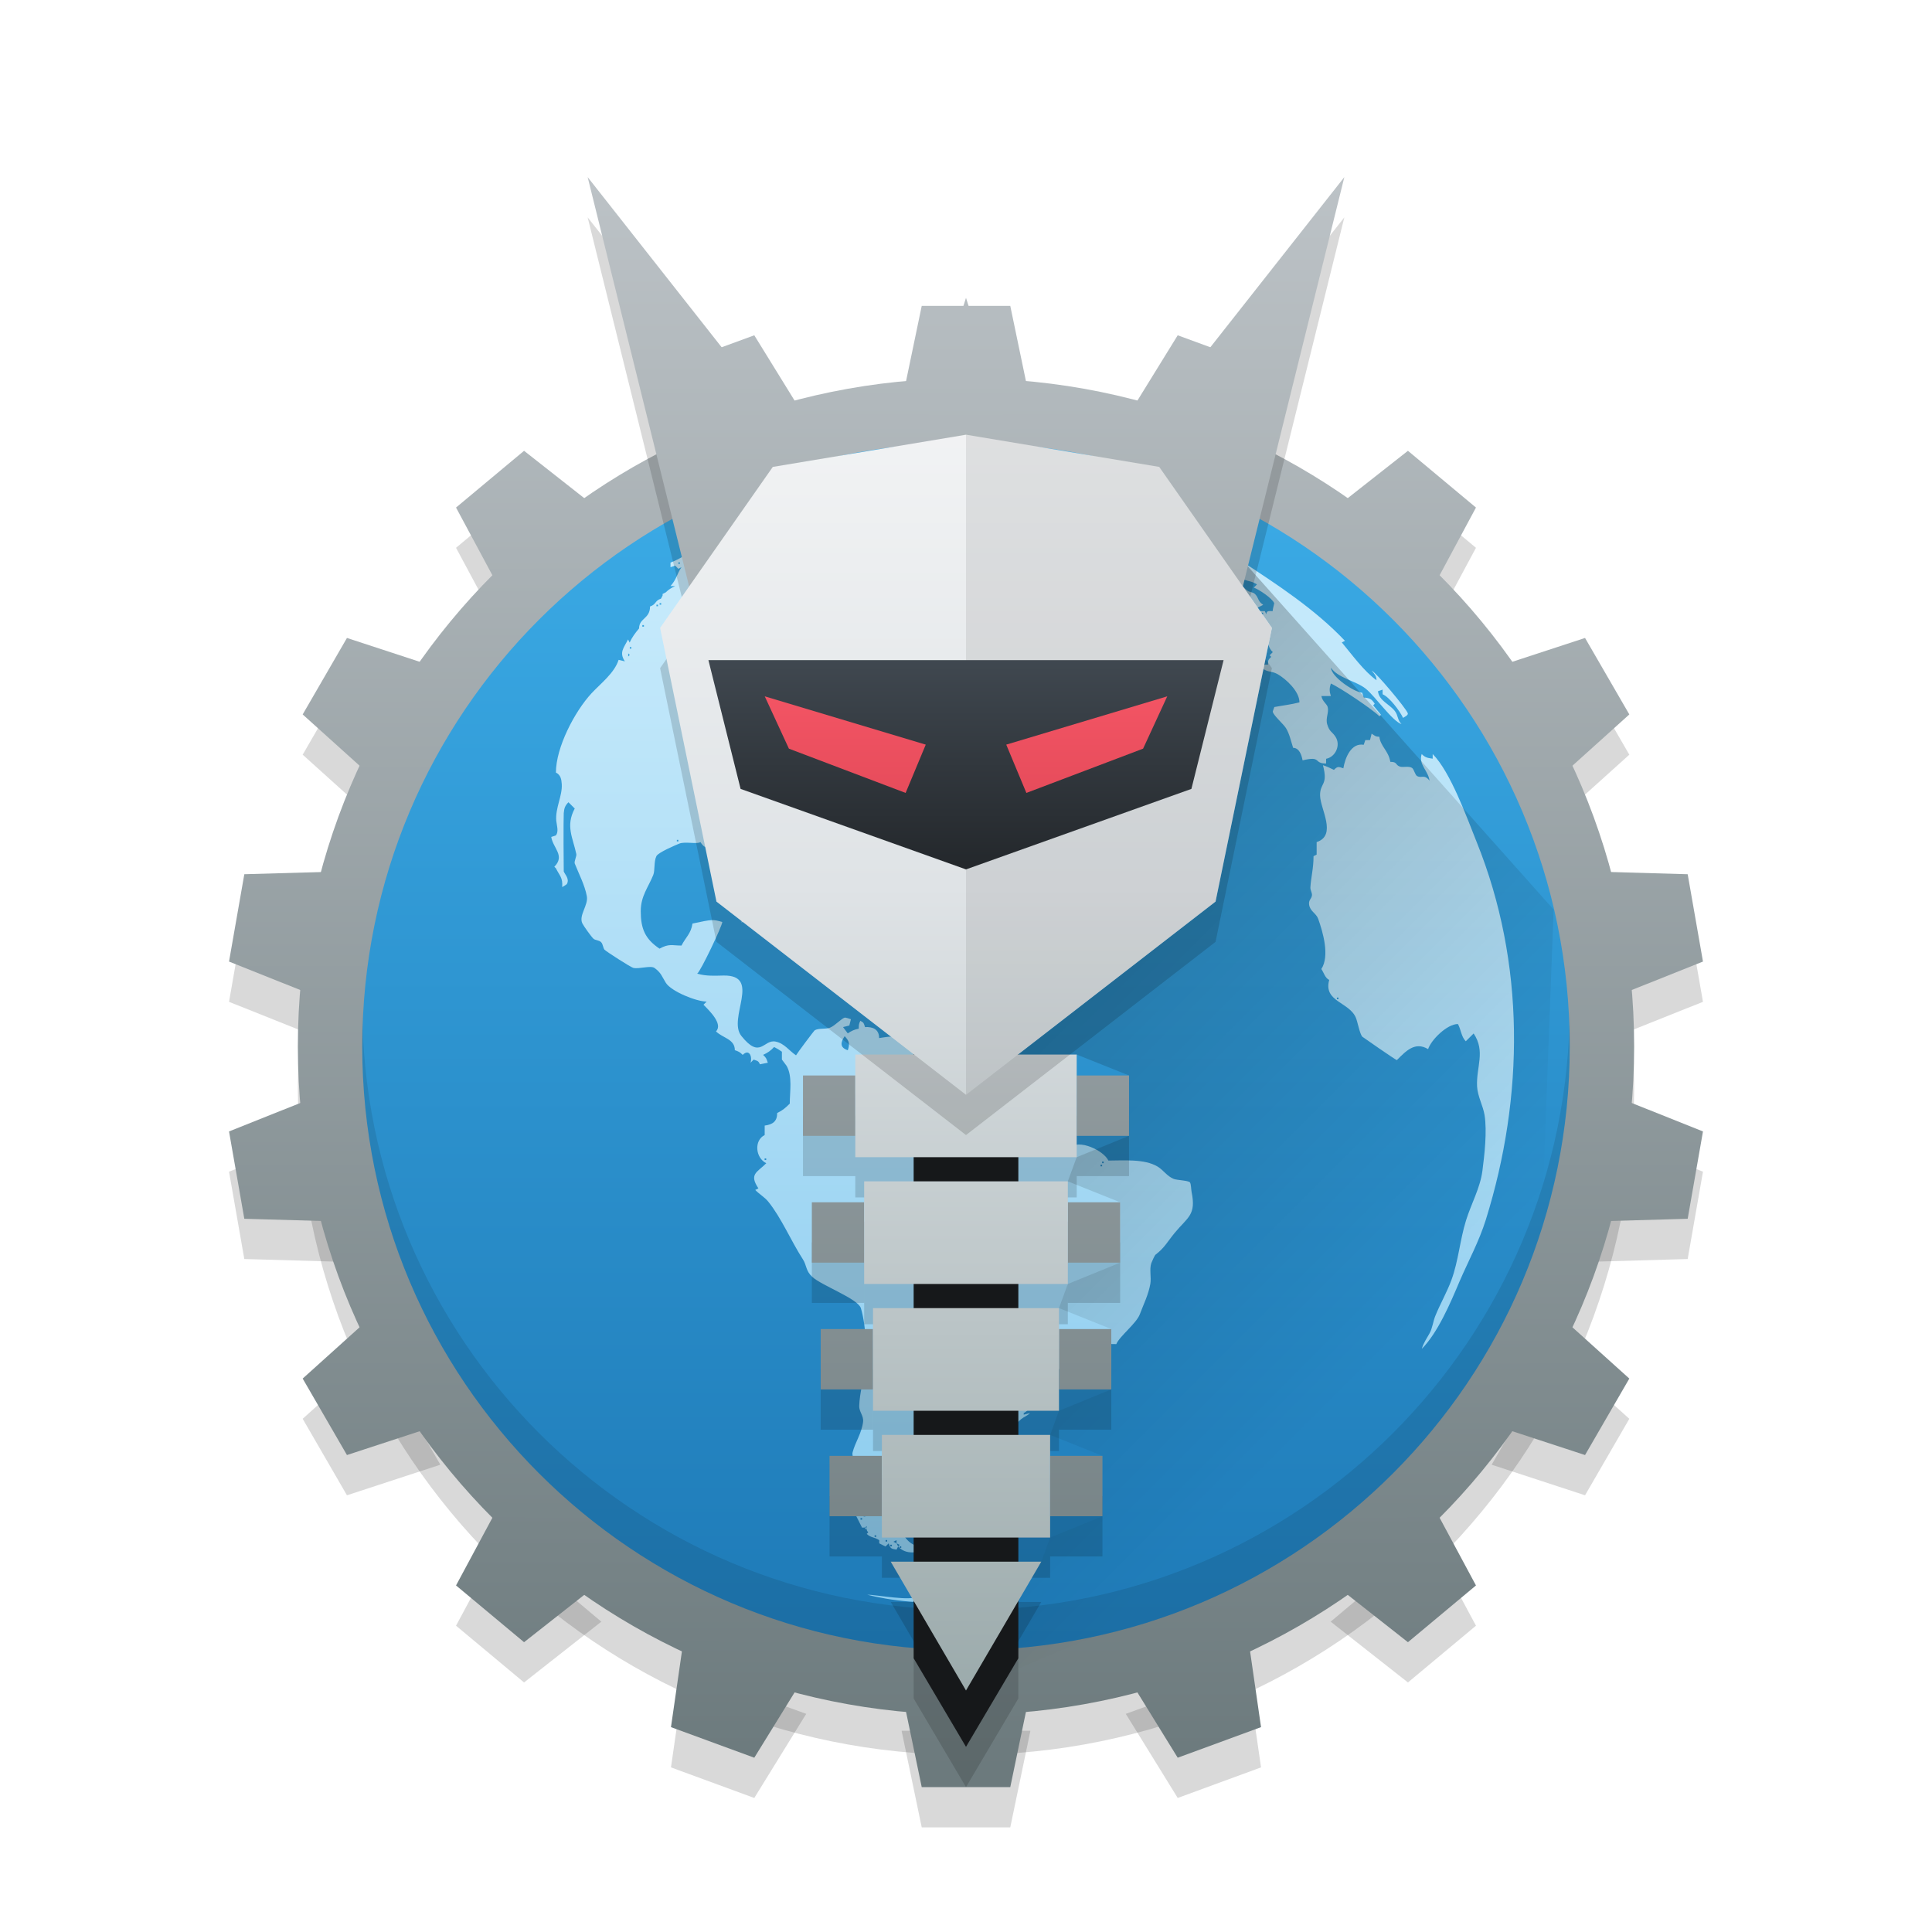
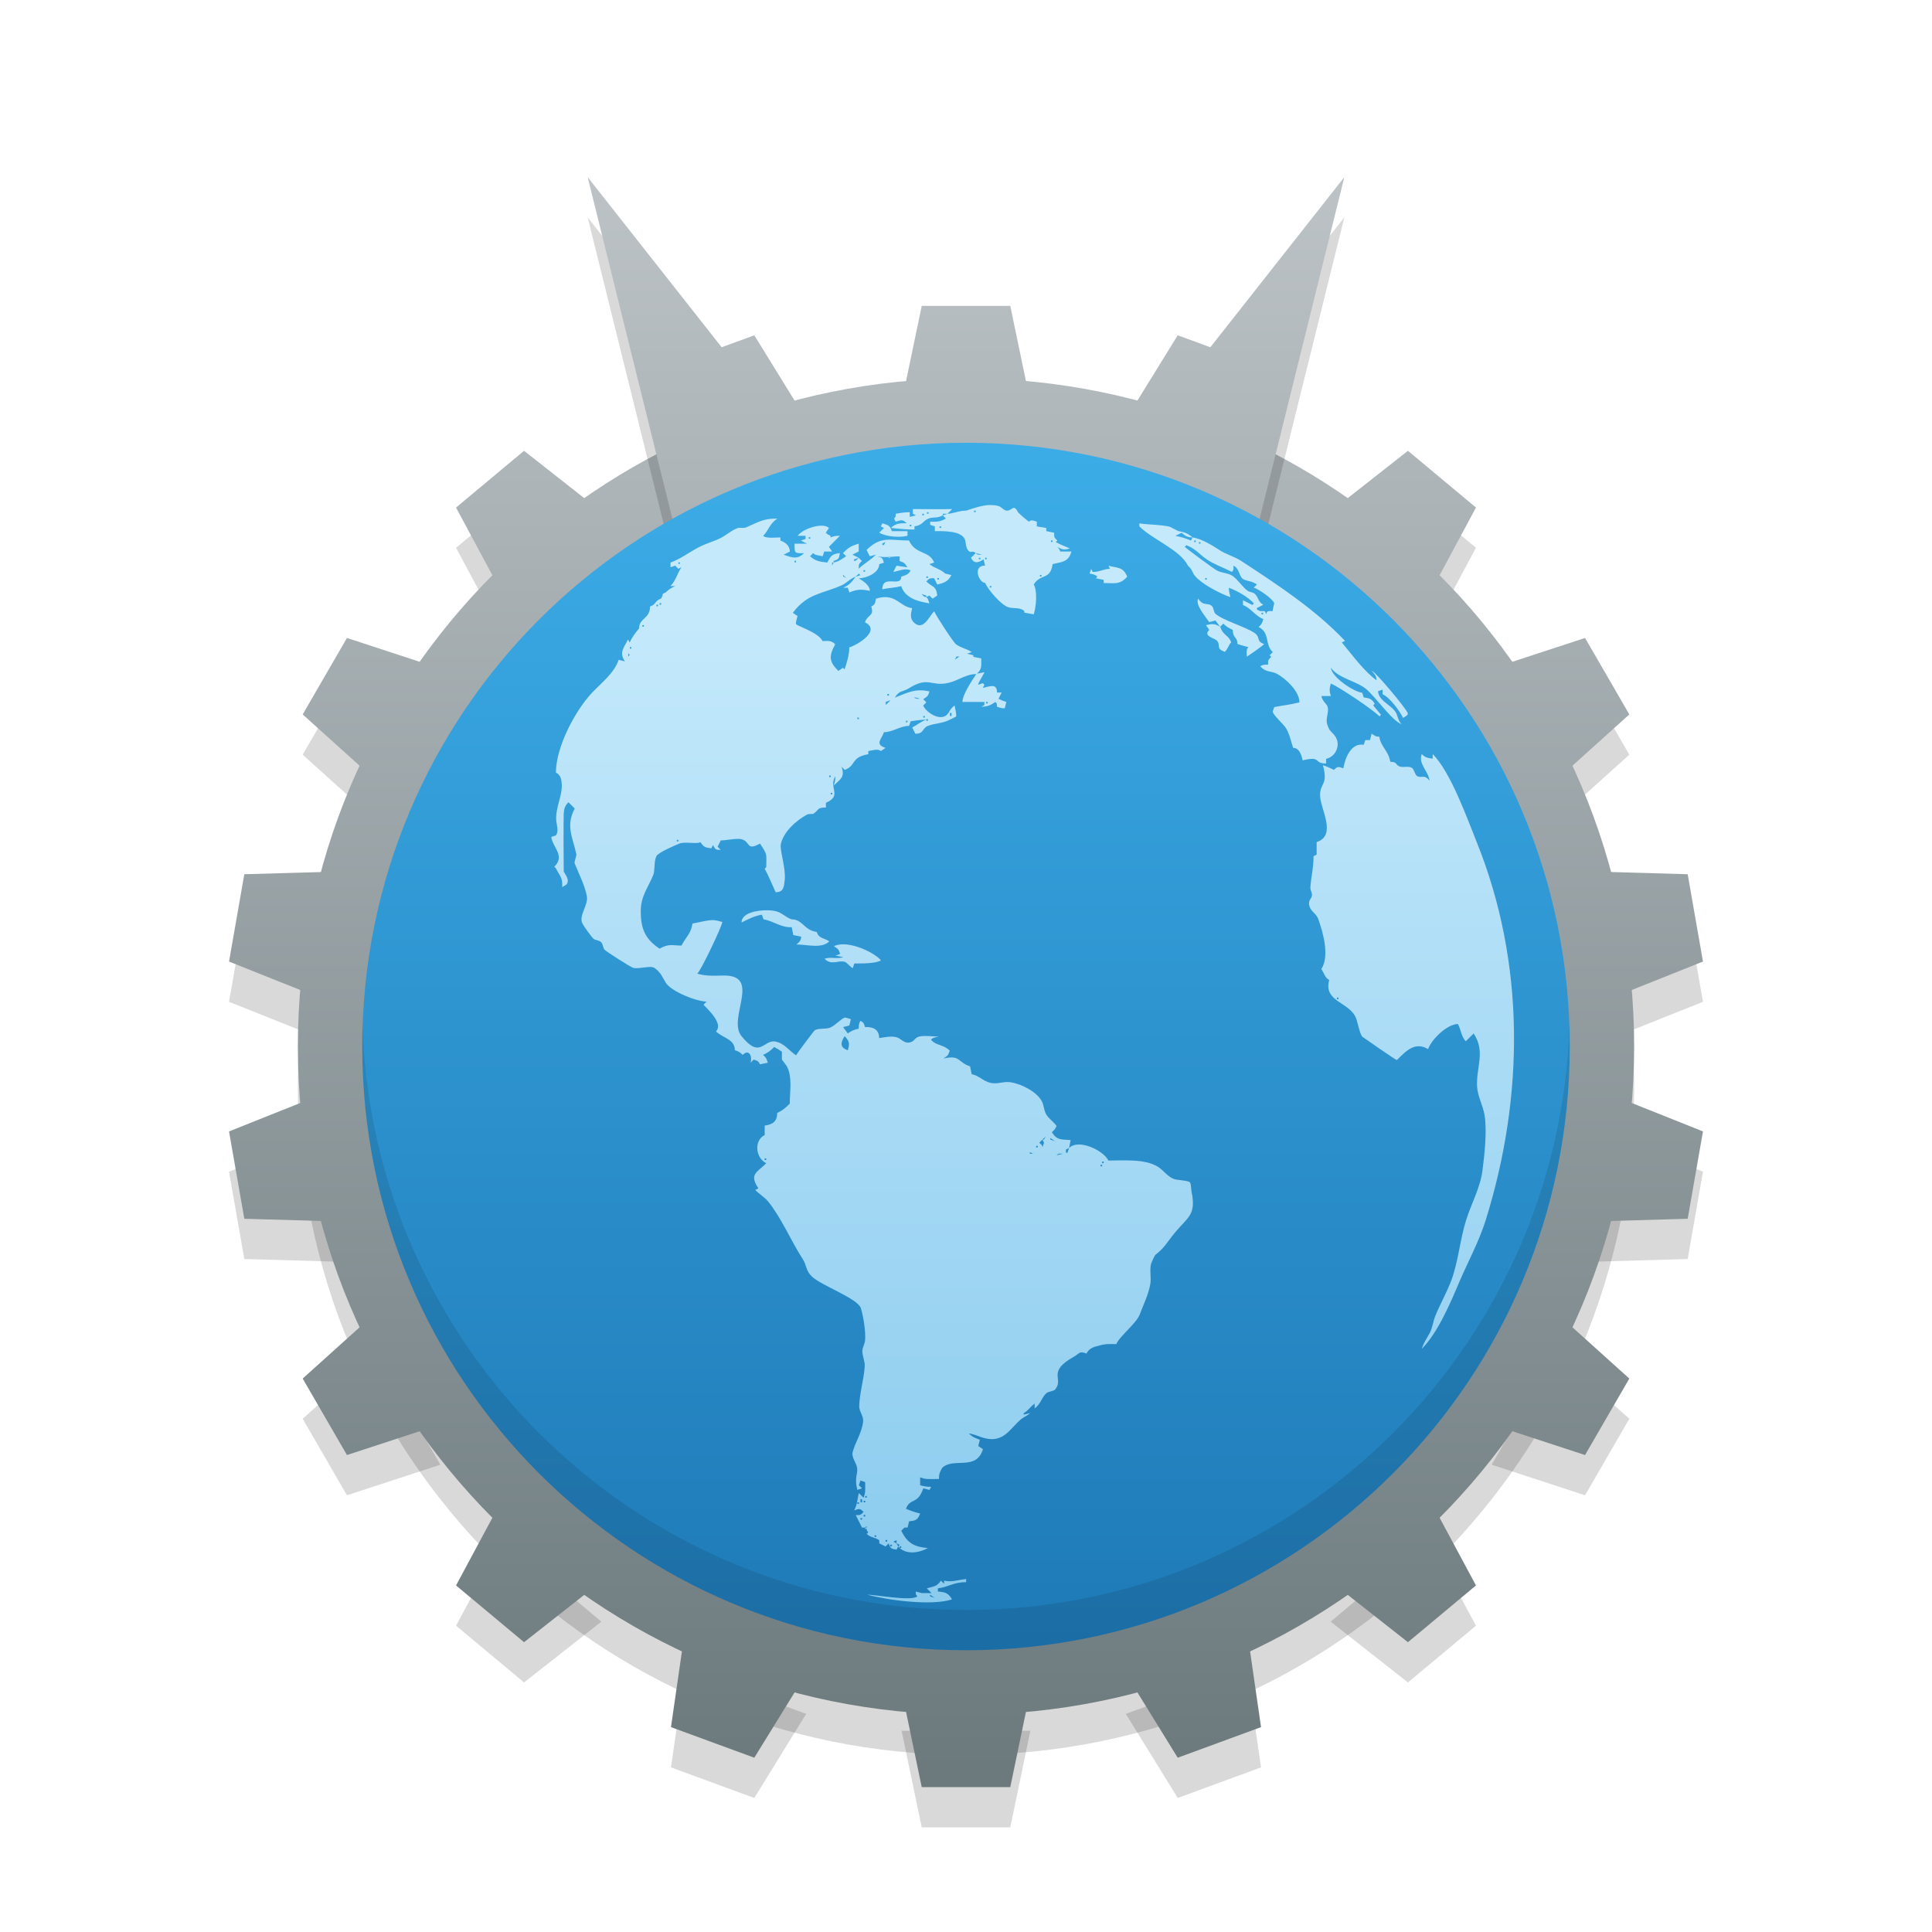
<svg xmlns="http://www.w3.org/2000/svg" width="48" height="48" viewBox="0 0 48 48">
  <defs>
    <linearGradient id="globe" x1="0" y1="10" x2="0" y2="42" gradientUnits="userSpaceOnUse">
      <stop offset="0" stop-color="#3daee9" />
      <stop offset="1" stop-color="#1d78b5" />
    </linearGradient>
    <linearGradient id="land" x1="0" y1="10" x2="0" y2="42" gradientUnits="userSpaceOnUse">
      <stop offset="0" stop-color="#c4e9fb" />
      <stop offset="1" stop-color="#8acbee" />
    </linearGradient>
-     <linearGradient id="metal" x1="0" y1="4" x2="0" y2="44" gradientUnits="userSpaceOnUse">
-       <stop offset="0" stop-color="#fcfcfc" />
-       <stop offset="0.45" stop-color="#dfe3e6" />
-       <stop offset="1" stop-color="#95a5a6" />
-     </linearGradient>
    <linearGradient id="metalDark" x1="0" y1="4" x2="0" y2="44" gradientUnits="userSpaceOnUse">
      <stop offset="0" stop-color="#bdc3c7" />
      <stop offset="1" stop-color="#6c7a7d" />
    </linearGradient>
-     <linearGradient id="silver" x1="0" y1="4" x2="0" y2="44" gradientUnits="userSpaceOnUse">
-       <stop offset="0" stop-color="#fcfcfc" />
-       <stop offset="0.45" stop-color="#dfe3e6" />
-       <stop offset="1" stop-color="#95a5a6" />
-     </linearGradient>
    <linearGradient id="silverDark" x1="0" y1="4" x2="0" y2="44" gradientUnits="userSpaceOnUse">
      <stop offset="0" stop-color="#bdc3c7" />
      <stop offset="1" stop-color="#6c7a7d" />
-     </linearGradient>
-     <linearGradient id="visor" x1="0" y1="14" x2="0" y2="24" gradientUnits="userSpaceOnUse">
-       <stop offset="0" stop-color="#4d5761" />
-       <stop offset="1" stop-color="#16181a" />
-     </linearGradient>
-     <linearGradient id="eye" x1="0" y1="15" x2="0" y2="22" gradientUnits="userSpaceOnUse">
-       <stop offset="0" stop-color="#ff5c6c" />
-       <stop offset="1" stop-color="#da4453" />
-     </linearGradient>
-     <linearGradient id="longShadow" x1="26" y1="18" x2="38" y2="30" gradientUnits="userSpaceOnUse">
-       <stop offset="0" stop-color="#000000" stop-opacity="0.25" />
-       <stop offset="1" stop-color="#000000" stop-opacity="0" />
    </linearGradient>
  </defs>
  <path d="M 24 9.4 A 16.6 16.6 0 1 1 24 42.6 A 16.6 16.6 0 1 1 24 9.4 Z" fill="#000000" fill-opacity="0.15" transform="translate(0 1)" />
  <path d="M 40.03 27.2 L 42.31 28.11 L 41.93 30.28 L 39.48 30.35 Z" fill="#000000" fill-opacity="0.15" transform="translate(0 1)" />
  <path d="M 38.66 32.61 L 40.48 34.25 L 39.38 36.15 L 37.06 35.39 Z" fill="#000000" fill-opacity="0.15" transform="translate(0 1)" />
  <path d="M 35.51 37.23 L 36.67 39.39 L 34.98 40.8 L 33.06 39.29 Z" fill="#000000" fill-opacity="0.15" transform="translate(0 1)" />
  <path d="M 30.98 40.49 L 31.33 42.91 L 29.26 43.67 L 27.97 41.58 Z" fill="#000000" fill-opacity="0.15" transform="translate(0 1)" />
  <path d="M 25.6 42 L 25.1 44.4 L 22.9 44.4 L 22.4 42 Z" fill="#000000" fill-opacity="0.15" transform="translate(0 1)" />
  <path d="M 20.03 41.58 L 18.74 43.67 L 16.67 42.91 L 17.02 40.49 Z" fill="#000000" fill-opacity="0.15" transform="translate(0 1)" />
  <path d="M 14.94 39.29 L 13.02 40.8 L 11.33 39.39 L 12.49 37.23 Z" fill="#000000" fill-opacity="0.15" transform="translate(0 1)" />
  <path d="M 10.94 35.39 L 8.62 36.15 L 7.52 34.25 L 9.34 32.61 Z" fill="#000000" fill-opacity="0.15" transform="translate(0 1)" />
  <path d="M 8.52 30.35 L 6.07 30.28 L 5.69 28.11 L 7.97 27.2 Z" fill="#000000" fill-opacity="0.15" transform="translate(0 1)" />
  <path d="M 7.97 24.8 L 5.69 23.89 L 6.07 21.72 L 8.52 21.65 Z" fill="#000000" fill-opacity="0.15" transform="translate(0 1)" />
  <path d="M 9.34 19.39 L 7.52 17.75 L 8.62 15.85 L 10.94 16.61 Z" fill="#000000" fill-opacity="0.15" transform="translate(0 1)" />
  <path d="M 12.49 14.77 L 11.33 12.61 L 13.02 11.2 L 14.94 12.71 Z" fill="#000000" fill-opacity="0.15" transform="translate(0 1)" />
  <path d="M 17.02 11.51 L 16.67 9.09 L 18.74 8.33 L 20.03 10.42 Z" fill="#000000" fill-opacity="0.15" transform="translate(0 1)" />
  <path d="M 22.4 10 L 22.9 7.6 L 25.1 7.6 L 25.6 10 Z" fill="#000000" fill-opacity="0.15" transform="translate(0 1)" />
  <path d="M 27.97 10.42 L 29.26 8.33 L 31.33 9.09 L 30.98 11.51 Z" fill="#000000" fill-opacity="0.15" transform="translate(0 1)" />
  <path d="M 33.06 12.71 L 34.98 11.2 L 36.67 12.61 L 35.51 14.77 Z" fill="#000000" fill-opacity="0.15" transform="translate(0 1)" />
  <path d="M 37.06 16.61 L 39.38 15.85 L 40.48 17.75 L 38.66 19.39 Z" fill="#000000" fill-opacity="0.15" transform="translate(0 1)" />
  <path d="M 39.48 21.65 L 41.93 21.72 L 42.31 23.89 L 40.03 24.8 Z" fill="#000000" fill-opacity="0.15" transform="translate(0 1)" />
  <path d="M 24 9.4 A 16.6 16.6 0 1 1 24 42.6 A 16.6 16.6 0 1 1 24 9.4 Z" fill="url(#silverDark)" />
  <path d="M 40.03 27.2 L 42.31 28.11 L 41.93 30.28 L 39.48 30.35 Z" fill="url(#silverDark)" />
  <path d="M 38.66 32.61 L 40.48 34.25 L 39.38 36.15 L 37.06 35.39 Z" fill="url(#silverDark)" />
  <path d="M 35.51 37.23 L 36.67 39.39 L 34.98 40.8 L 33.06 39.29 Z" fill="url(#silverDark)" />
  <path d="M 30.98 40.49 L 31.33 42.91 L 29.26 43.67 L 27.97 41.58 Z" fill="url(#silverDark)" />
  <path d="M 25.6 42 L 25.1 44.4 L 22.9 44.4 L 22.4 42 Z" fill="url(#silverDark)" />
  <path d="M 20.03 41.58 L 18.74 43.67 L 16.67 42.91 L 17.02 40.49 Z" fill="url(#silverDark)" />
  <path d="M 14.94 39.29 L 13.02 40.8 L 11.33 39.39 L 12.49 37.23 Z" fill="url(#silverDark)" />
  <path d="M 10.94 35.39 L 8.62 36.15 L 7.52 34.25 L 9.34 32.61 Z" fill="url(#silverDark)" />
  <path d="M 8.52 30.35 L 6.07 30.28 L 5.69 28.11 L 7.97 27.2 Z" fill="url(#silverDark)" />
  <path d="M 7.97 24.8 L 5.69 23.89 L 6.07 21.72 L 8.52 21.65 Z" fill="url(#silverDark)" />
  <path d="M 9.34 19.39 L 7.52 17.75 L 8.62 15.85 L 10.94 16.61 Z" fill="url(#silverDark)" />
  <path d="M 12.49 14.77 L 11.33 12.61 L 13.02 11.2 L 14.94 12.71 Z" fill="url(#silverDark)" />
  <path d="M 17.02 11.51 L 16.67 9.09 L 18.74 8.33 L 20.03 10.42 Z" fill="url(#silverDark)" />
  <path d="M 22.4 10 L 22.9 7.6 L 25.1 7.6 L 25.6 10 Z" fill="url(#silverDark)" />
  <path d="M 27.97 10.42 L 29.26 8.33 L 31.33 9.09 L 30.98 11.51 Z" fill="url(#silverDark)" />
  <path d="M 33.06 12.71 L 34.98 11.2 L 36.67 12.61 L 35.51 14.77 Z" fill="url(#silverDark)" />
  <path d="M 37.06 16.61 L 39.38 15.85 L 40.48 17.75 L 38.66 19.39 Z" fill="url(#silverDark)" />
  <path d="M 39.48 21.65 L 41.93 21.72 L 42.31 23.89 L 40.03 24.8 Z" fill="url(#silverDark)" />
+   <path d="M 17.6 16.5 L 14.6 4.4 L 20.9 12.4 L 21.4 15.5 Z" fill="#000000" fill-opacity="0.15" transform="translate(0 1)" />
+   <path d="M 26.6 15.5 L 27.1 12.4 L 33.4 4.4 L 30.4 16.5 Z" fill="#000000" fill-opacity="0.15" transform="translate(0 1)" />
+   <path d="M 17.6 16.5 L 14.6 4.4 L 20.9 12.4 L 21.4 15.5 Z" fill="url(#metalDark)" />
+   <path d="M 26.6 15.5 L 27.1 12.4 L 33.4 4.4 L 30.4 16.5 Z" fill="url(#metalDark)" />
  <circle cx="24" cy="26" r="15" fill="url(#globe)" />
  <g fill="url(#land)" transform="translate(24 26) scale(0.76923) translate(-24 -24)">
    <path d="m24.8 6.51c-0.272 0.002-0.559 0.104-0.793 0.182-0.234 0-0.44 0.102-0.607 0.102l-0.152 0.051 0.102 0.102c-0.172 0.106-0.306 0.111-0.506 0.102v0.102c0.051 0.017 0.1 0.034 0.15 0.051v0.152c0.256 0 0.827-0.02 0.963 0.252 0.05 0.099 0.02 0.321 0.152 0.406 0.063 0.041 0.117-0.035 0.203 0.051 0.067 0.017 0.136 0.034 0.203 0.051-0.097 0-0.133 0.02-0.203-0.051l-0.152 0.152c0.104 0.208 0.244 0.159 0.406 0.051 0.017 0.067 0.034 0.134 0.051 0.201-0.419 0-0.196 0.559 0 0.559 0.102 0.229 0.521 0.725 0.766 0.791 0.162 0.044 0.373-0.008 0.502 0.121v0.051c0.101 0.017 0.201 0.034 0.303 0.051 0.08-0.24 0.123-0.753 0-0.963 0.221-0.361 0.538-0.132 0.609-0.658 0.307-0.071 0.518-0.067 0.607-0.406h-0.355c-0.031-0.063-0.049-0.102-0.1-0.152 0.152 0.092 0.233 0.112 0.404 0.051-0.156-0.061-0.306-0.126-0.455-0.203l0.051-0.051c-0.105-0.105-0.102-0.103-0.102-0.252-0.085-0.017-0.169-0.034-0.254-0.051v-0.102c-0.101-0.017-0.203-0.034-0.305-0.051v-0.152c-0.099-0.029-0.176-0.078-0.254 0-0.13-0.096-0.239-0.19-0.354-0.305-0.141-0.282-0.184-0.055-0.355-0.051-0.095 0.003-0.185-0.122-0.262-0.146-0.085-0.027-0.173-0.036-0.264-0.035zm-1.55 0.334v-0.051h0.152l0.152-0.152c-0.414 0.012-0.847 0-1.27 0v0.152c0.034 0.017 0.068 0.034 0.102 0.051-0.067 0.017-0.136 0.034-0.203 0.051v-0.152c-0.158 0-0.3 0.023-0.455 0.051 0 0.088 0.011 0.091-0.051 0.152 0.017 0.034 0.034 0.068 0.051 0.102 0.176-0.047 0.218-0.085 0.354 0.051-0.21 0-0.353-2.18e-4 -0.506 0.152 0.255 0.028 0.503 0.054 0.76 0.051v-0.102c0.273-0.037 0.276-0.185 0.457-0.254 0.15-0.057 0.277 0.004 0.455-0.102zm1.01-0.152h0.051v0.051h-0.051v-0.051zm-1.52 0.051h0.051v0.051h-0.051v-0.051zm-0.152 0.051h0.051v0.051h-0.051v-0.051zm-0.406 0.355h0.051v0.051h-0.051v-0.051zm0.963 0.051h0.051v0.051h-0.051v-0.051zm3.6 0.455h0.051v0.051h-0.051v-0.051zm-2.33 0.559h0.051v0.051h-0.051v-0.051zm0.203 0h0.051v0.051h-0.051v-0.051zm1.77 0.557h0.051v0.051h-0.051v-0.051zm-1.62 0.355h0.051v0.051h-0.051v-0.051z" />
    <path d="m17.9 6.95c-0.451-0.01-0.617 0.122-1 0.283-0.094 0.04-0.183-0.002-0.264 0.021-0.168 0.048-0.372 0.223-0.533 0.309-0.228 0.121-0.487 0.185-0.713 0.301-0.31 0.159-0.604 0.387-0.934 0.506v0.15c0.051-0.017 0.102-0.034 0.152-0.051l0.102 0.102c0.034-0.017 0.066-0.034 0.1-0.051-0.15 0.224-0.153 0.383-0.354 0.609h0.152c-0.124 0.058-0.207 0.106-0.305 0.203-0.034 0.017-0.068 0.034-0.102 0.051v0.051l-0.051 0.1c-0.21 0.07-0.145 0.184-0.355 0.254 0 0.405-0.354 0.372-0.354 0.709-0.122 0.146-0.227 0.283-0.305 0.457-0.017-0.034-0.034-0.068-0.051-0.102-0.139 0.279-0.296 0.418-0.102 0.709-0.067-0.017-0.136-0.032-0.203-0.049-0.133 0.424-0.583 0.767-0.875 1.08-0.548 0.593-1.15 1.75-1.15 2.56 0.15 0.075 0.179 0.211 0.189 0.375 0.023 0.379-0.212 0.771-0.178 1.18 0.011 0.131 0.089 0.35-0.012 0.473v0.002h-0.002c-0.021 0.012-0.129 0.042-0.148 0.049 0.057 0.362 0.456 0.606 0.1 0.963l0.051 0.051c0.126 0.253 0.224 0.297 0.203 0.607 0.024-0.016 0.136-0.078 0.152-0.1v-0.002c0.089-0.167-0.057-0.293-0.102-0.404-0.005-0.012-0.012-1.74 0-1.88 0.014-0.161 0.04-0.243 0.152-0.355l0.203 0.203c-0.302 0.563-0.06 0.944 0.051 1.47 0.015 0.069-0.076 0.24-0.051 0.305 0.126 0.323 0.326 0.696 0.391 1.06 0.052 0.29-0.268 0.616-0.146 0.873 0.043 0.089 0.295 0.44 0.363 0.5 0.056 0.049 0.178 0.042 0.244 0.109 0.062 0.063 0.063 0.194 0.111 0.244 0.061 0.062 0.842 0.565 0.928 0.586 0.189 0.045 0.562-0.089 0.688 0.004 0.216 0.159 0.231 0.265 0.361 0.475 0.177 0.284 0.994 0.609 1.32 0.609l-0.102 0.102c0.191 0.191 0.64 0.626 0.404 0.861 0.216 0.216 0.609 0.245 0.609 0.607 0.122 0.041 0.161 0.06 0.254 0.152 0.207-0.207 0.319 0.054 0.252 0.254l0.102-0.102c0.152 0.051 0.152 0.051 0.203 0.152 0.085-0.017 0.169-0.034 0.254-0.051-0.051-0.152-0.051-0.153-0.152-0.254 0.144-0.064 0.249-0.137 0.355-0.254 0.127 0.066 0.125 0.067 0.252 0.152v0.254c0.05 0.068 0.101 0.136 0.152 0.203 0.194 0.337 0.102 0.834 0.102 1.22-0.133 0.133-0.236 0.223-0.406 0.303 0 0.274-0.148 0.372-0.404 0.406v0.305c-0.352 0.176-0.3 0.737 0.051 0.912-0.298 0.298-0.563 0.347-0.254 0.811-0.034 0.017-0.068 0.034-0.102 0.051 0.129 0.135 0.306 0.236 0.42 0.377 0.427 0.53 0.735 1.27 1.11 1.85 0.143 0.218 0.09 0.375 0.311 0.58 0.304 0.282 1.47 0.702 1.57 1.01 0.082 0.262 0.161 0.765 0.137 1.04-0.011 0.118-0.082 0.22-0.088 0.336-0.008 0.163 0.087 0.328 0.076 0.506-0.026 0.421-0.166 0.85-0.178 1.28-0.005 0.189 0.149 0.313 0.125 0.512-0.045 0.369-0.254 0.654-0.338 0.982-0.041 0.16 0.124 0.348 0.146 0.506 0.028 0.195-0.097 0.313 0.006 0.709 0.051-0.017 0.102-0.034 0.152-0.051l-0.102-0.1c0.017-0.051 0.034-0.102 0.051-0.152 0.051 0.017 0.102 0.034 0.152 0.051 0.006 0.336 0.006 0.335-0.051 0.506l-0.152-0.152c-0.057 0.207-0.045 0.364-0.152 0.559 0.166-0.055 0.179-0.075 0.305 0.051-0.105 0.105-0.105 0.102-0.254 0.102 0.067 0.135 0.136 0.269 0.203 0.404 0.088 0 0.091 0.011 0.152-0.051 0 0.097-0.02 0.133 0.051 0.203l-0.051 0.051c0.127 0.127 0.247 0.098 0.404 0.203v0.102c0.067 0.034 0.136 0.068 0.203 0.102l0.102-0.102c0.057 0.171 0.076 0.174 0.254 0.203 0.017-0.034 0.034-0.068 0.051-0.102l-0.051-0.102c-0.034-0.017-0.068-0.034-0.102-0.051 0.034-0.017 0.068-0.034 0.102-0.051v0.102c0.034 0.017 0.068 0.034 0.102 0.051l-0.051 0.051c0.241 0.278 0.661 0.217 0.963 0.051-0.437-0.036-0.665-0.154-0.861-0.559l0.1-0.102h0.102c0.017-0.067 0.034-0.136 0.051-0.203 0.212-0.022 0.28-0.041 0.355-0.252-0.16-0.035-0.306-0.089-0.457-0.152 0.126-0.356 0.38-0.125 0.559-0.66 0.067 0.017 0.136 0.034 0.203 0.051 0.017-0.034 0.034-0.066 0.051-0.1-0.133 0-0.229-0.016-0.355-0.051v-0.254c0.174 0.058 0.173 0.058 0.607 0.051 0-0.158 0.028-0.221 0.102-0.355 0.36-0.36 1.1 0.112 1.32-0.607-0.051-0.034-0.102-0.068-0.152-0.102 0.017-0.067 0.034-0.136 0.051-0.203-0.148-0.054-0.243-0.091-0.355-0.203 0.201 0.027 0.327 0.107 0.508 0.152 0.622 0.158 0.813-0.305 1.18-0.613 0.096-0.08 0.192-0.102 0.287-0.197-0.067 0.017-0.136 0.034-0.203 0.051v-0.051c0.141-0.07 0.214-0.211 0.354-0.305v0.152c0.205-0.136 0.236-0.401 0.406-0.508 0.056-0.035 0.211-0.049 0.254-0.1 0.3-0.36-0.287-0.558 0.607-1.06 0.184-0.104 0.171-0.194 0.406-0.102 0.083-0.165 0.228-0.217 0.404-0.254 0.196-0.065 0.355-0.054 0.559-0.051 0.108-0.257 0.651-0.67 0.76-0.963 0.121-0.324 0.28-0.637 0.34-0.984 0.035-0.209-0.034-0.468 0.029-0.662 0.014-0.042 0.109-0.256 0.139-0.279 0.295-0.226 0.383-0.419 0.621-0.707 0.42-0.508 0.697-0.571 0.543-1.32-0.014-0.066-0.016-0.256-0.051-0.305-7.52e-4 -0.001-3e-3 -0.005-0.004-0.006-0.066-0.062-0.415-0.067-0.521-0.109-0.221-0.089-0.329-0.282-0.521-0.398-0.424-0.257-1.11-0.195-1.59-0.195-0.15-0.32-0.956-0.717-1.27-0.406-0.017 0.051-0.034 0.102-0.051 0.152h-0.051v-0.102c0.034-0.017 0.068-0.034 0.102-0.051 0.017-0.085 0.034-0.169 0.051-0.254-0.309-0.029-0.427 0.018-0.607-0.252 0.101-0.101 0.102-0.102 0.152-0.203-0.095-0.135-0.235-0.226-0.32-0.352-0.092-0.136-0.082-0.306-0.156-0.447-0.165-0.314-0.672-0.564-1.01-0.615-0.223-0.034-0.413 0.069-0.635 0.023-0.25-0.052-0.375-0.234-0.621-0.283-0.017-0.085-0.034-0.167-0.051-0.252-0.416-0.138-0.304-0.377-0.861-0.254 0.152-0.101 0.152-0.102 0.203-0.254-0.209-0.209-0.429-0.15-0.607-0.354 0.072-0.072 0.156-0.08 0.252-0.102-0.173 0-0.493-0.044-0.65 0.006-0.138 0.044-0.144 0.183-0.336 0.191-0.151 0.006-0.236-0.134-0.377-0.174-0.173-0.049-0.387 0.003-0.562 0.027 0-0.291-0.213-0.368-0.455-0.355-0.042-0.124-0.033-0.143-0.152-0.203-0.05 0.1-0.051 0.141-0.051 0.254-0.147 0.03-0.23 0.069-0.355 0.152-0.051-0.067-0.102-0.136-0.152-0.203 0.067-0.017 0.136-0.034 0.203-0.051 0.017-0.067 0.034-0.136 0.051-0.203-0.035-0.012-0.171-0.06-0.203-0.051-0.106 0.031-0.313 0.259-0.463 0.32-0.154 0.063-0.356 0.009-0.5 0.086-0.025 0.013-0.58 0.756-0.607 0.811-0.233-0.156-0.369-0.381-0.656-0.443-0.395-0.086-0.491 0.591-1.11-0.184-0.455-0.569 0.669-1.97-0.576-1.95-0.306 0.006-0.543 0.024-0.85-0.06 0.112-0.075 0.811-1.55 0.811-1.67-0.315-0.087-0.315-0.087-0.963 0.051-0.047 0.326-0.223 0.447-0.355 0.711-0.305 0-0.403-0.07-0.709 0.1-0.471-0.314-0.607-0.652-0.607-1.21 0-0.49 0.24-0.764 0.404-1.17 0.06-0.147 0.015-0.437 0.102-0.609 0.059-0.118 0.598-0.346 0.738-0.404 0.184-0.076 0.603 0.028 0.682-0.051 0.114 0.17 0.157 0.177 0.355 0.203 0.017-0.034 0.032-0.068 0.049-0.102 0.095 0.143 0.076 0.152 0.254 0.152l-0.102-0.102c0.034-0.067 0.068-0.136 0.102-0.203 0.176 0 0.516-0.077 0.662-0.041 0.316 0.077 0.148 0.395 0.605 0.143 0.254 0.382 0.203 0.32 0.203 0.76l-0.051 0.051c0.122 0.219 0.243 0.522 0.354 0.76 0.256 0 0.268-0.166 0.293-0.393 0.042-0.377-0.162-0.96-0.127-1.15 0.074-0.398 0.508-0.785 0.85-0.965 0.06-0.032 0.164-0.008 0.201-0.025 0.195-0.124 0.097-0.203 0.406-0.203v-0.152c0.541-0.234 0.075-0.482 0.305-0.861 0 0.122-0.013 0.19-0.051 0.305 0.221-0.221 0.366-0.267 0.252-0.609l0.102 0.102c0.379-0.139 0.187-0.41 0.762-0.506v-0.102c0.121-0.02 0.318-0.086 0.404 0 0.051-0.034 0.102-0.068 0.152-0.102-0.36-0.12-0.128-0.275-0.051-0.508 0.29 0 0.519-0.203 0.811-0.203 0.017-0.051 0.034-0.1 0.051-0.15 0.171-0.026 0.335-0.051 0.508-0.051-0.18 0.06-0.293 0.17-0.457 0.252 0.034 0.067 0.068 0.136 0.102 0.203 0.282 0 0.212-0.177 0.406-0.254 0.226-0.089 0.461-0.073 0.709-0.201 0.067-0.034 0.136-0.068 0.203-0.102 0-0.114-9.7e-5 -0.115-0.051-0.355-0.15 0.101-0.163 0.222-0.254 0.305-0.224 0.204-0.671-0.083-0.76-0.305l0.102-0.102-0.102-0.102c0.152-0.101 0.152-0.1 0.203-0.252-0.47-0.102-0.693 0.037-1.12 0.201 0.145-0.242 0.253-0.178 0.455-0.303 0.637-0.396 0.714-0.047 1.27-0.172 0.329-0.075 0.584-0.294 0.914-0.285 0.183-0.168 0.152-0.254 0.152-0.506-0.085-0.017-0.169-0.034-0.254-0.051v-0.051c-0.067-0.017-0.136-0.034-0.203-0.051 0.051-0.017 0.102-0.034 0.152-0.051-0.163-0.108-0.351-0.138-0.504-0.248-0.095-0.069-0.638-0.908-0.711-1.07-0.164 0.164-0.349 0.639-0.645 0.371-0.151-0.137-0.109-0.297-0.066-0.473-0.409-0.044-0.531-0.509-1.17-0.305-0.027 0.138-0.021 0.189-0.152 0.254 0.105 0.315-0.116 0.25-0.201 0.508 0.531 0.266-0.245 0.733-0.508 0.811 0 0.241-0.076 0.481-0.152 0.709l-0.051-0.051c-0.051 0.034-0.1 0.068-0.15 0.102-0.308-0.308-0.306-0.48-0.102-0.861-0.132-0.132-0.229-0.109-0.406-0.102-0.122-0.243-0.594-0.406-0.812-0.516-0.008-0.004-0.04-0.028-0.049-0.039v-0.002c-0.012-0.044 0.039-0.203 0.051-0.254-0.051-0.034-0.102-0.068-0.152-0.102 0.46-0.627 0.944-0.61 1.57-0.887 0.175-0.078 0.273-0.217 0.459-0.279l0.102-0.102 0.051 0.051c-0.051 0.017-0.102 0.034-0.152 0.051-0.121 0.164-0.214 0.28-0.406 0.355h0.152c0.017 0.051 0.034 0.102 0.051 0.152 0.247-0.107 0.4-0.107 0.66-0.051 0-0.184-0.209-0.309-0.355-0.406 0.238 0 0.658-0.174 0.658-0.455 0.051-0.017 0.102-0.034 0.152-0.051-0.053-0.158-0.045-0.15-0.203-0.203 0.145 0.026 0.253 0.025 0.355 0.019v-0.019h0.051v0.018c0.092-7e-3 0.186-0.018 0.305-0.018v0.152c0.153 0.051 0.162 0.066 0.252 0.201-0.118-0.017-0.235-0.034-0.354-0.051-0.034 0.067-0.068 0.136-0.102 0.203 0.178-0.035 0.389-0.135 0.557-0.051-0.07 0.141-0.159 0.151-0.303 0.203 0 0.362-0.609-0.091-0.609 0.406 0.205-0.045 0.408-0.046 0.609-0.102 0.132 0.395 0.532 0.493 0.912 0.557-0.051-0.152-0.051-0.152-0.102-0.203-0.079 0-0.099-0.046-0.152-0.1 0.051 0.017 0.102 0.034 0.152 0.051v0.049c0.034-0.017 0.068-0.032 0.102-0.049l0.102 0.1c0.051-0.034 0.1-0.066 0.15-0.1-0.035-0.328-0.156-0.259-0.354-0.457 0.105-0.105 0.105-0.102 0.254-0.102 0.034 0.067 0.066 0.136 0.1 0.203 0.214-0.05 0.353-0.095 0.457-0.305-0.067-0.017-0.136-0.034-0.203-0.051-0.144-0.144-0.341-0.167-0.506-0.303 0.051-0.017 0.102-0.034 0.152-0.051-0.153-0.395-0.605-0.247-0.812-0.711-0.599 0-0.898-0.164-1.37 0.305 0.034 0.067 0.068 0.136 0.102 0.203 0.067-0.017 0.134-0.034 0.201-0.051-0.182 0.182-0.392 0.29-0.557 0.455 0-0.149-0.003-0.147 0.102-0.252l-0.102-0.102c-0.053 0.053-0.074 0.102-0.152 0.102v-0.051c0.051-0.017 0.102-0.034 0.152-0.051-0.067-0.034-0.136-0.068-0.203-0.102 0.067-0.034 0.136-0.068 0.203-0.102v-0.254c-0.251 0.076-0.326 0.123-0.508 0.305l0.102 0.102c-0.154 0.102-0.221 0.162-0.404 0.203-0.017 0.034-0.034 0.066-0.051 0.1v-0.1h0.051v-0.051c0.171-0.057 0.172-0.076 0.201-0.254-0.247 0.032-0.292 0.08-0.404 0.305-0.231-0.022-0.385-0.043-0.559-0.203l0.102-0.102c0.057 0.057 0.058 0.058 0.305 0.102 0.017-0.051 0.034-0.102 0.051-0.152h0.254c-0.034-0.051-0.068-0.102-0.102-0.152l0.354-0.355c-0.152 0-0.151 9.62e-5 -0.303 0.051v-0.051c-0.101-0.051-0.102-0.049-0.152-0.1 0.034-0.051 0.068-0.102 0.102-0.152-0.198-0.198-0.866 0.031-1.01 0.252h0.254v0.102c-0.051 0.017-0.102 0.034-0.152 0.051 0.067 0.034 0.134 0.068 0.201 0.102h-0.404c0 0.305-0.014 0.313 0.305 0.305-0.212 0.212-0.382 0.144-0.66 0.051 0.067-0.034 0.136-0.068 0.203-0.102 0-0.182-0.141-0.301-0.305-0.355v-0.102c-0.141 0-0.464 0.042-0.557-0.051 0.181-0.181 0.193-0.376 0.455-0.557zm3.65 1.23c-0.017 0.001-0.034 9.65e-4 -0.051 0.002v0.031h0.051v-0.033zm2.79 3.78c-0.162 0.243-0.455 0.678-0.455 0.912h0.709v0.102c-0.034 0.017-0.068 0.034-0.102 0.051 0.199 0 0.291-0.042 0.457-0.152 0.051 0.051 0.051 0.051 0.051 0.152 0.152 0.051 0.151 0.051 0.252 0.051 0.017-0.067 0.034-0.136 0.051-0.203-0.09-0.03-0.169-0.059-0.254-0.102 0.034-0.067 0.068-0.136 0.102-0.203h-0.15c0-0.31-0.225-0.201-0.457-0.15 0.017-0.034 0.034-0.068 0.051-0.102l-0.051-0.051c-0.051 0.017-0.102 0.034-0.152 0.051 0-0.068 0.166-0.306 0.203-0.406-0.085 0.017-0.169 0.034-0.254 0.051zm-5.42-4.41h0.051v0.051h-0.051v-0.051zm2.48 0.152c-0.017 0.034-0.034 0.068-0.051 0.102h-0.051v-0.051c0.034-0.017 0.068-0.034 0.102-0.051zm-2.94 0.609h0.051v0.051h-0.051v-0.051zm-3.75 0.051h0.049v0.051h-0.049v-0.051zm5.98 0.252h0.051v0.051h-0.051v-0.051zm-0.66 0.152 0.102 0.102-0.102-0.051v-0.051zm2.69 0.051h0.051v0.051h-0.051v-0.051zm0.354 0.051h0.051v0.051h-0.051v-0.051zm-8.97 0.811h0.051v0.051h-0.051v-0.051zm-0.102 0.051h0.051v0.051h-0.051v-0.051zm-0.455 0.66h0.051v0.051h-0.051v-0.051zm-0.406 0.709h0.051v0.051h-0.051v-0.051zm-0.051 0.203 0.051 0.051-0.051 0.051v-0.102zm10.6 0.102h0.102c-0.051 0.034-0.102 0.068-0.152 0.102 0.017-0.034 0.034-0.068 0.051-0.102zm-2.23 1.21h0.051v0.051h-0.051v-0.051zm0.861 0.102 0.203 0.051c-0.097 0-0.133 0.02-0.203-0.051zm-0.76 0.102-0.152 0.152v-0.102c0.051-0.017 0.102-0.034 0.152-0.051zm3.09 0.051h0.051v0.051h-0.051v-0.051zm-1.17 0.355h0.051v0.102h-0.051v-0.102zm-0.861 0.102h0.051v0.051h-0.051v-0.051zm-2.13 0.051h0.051v0.051h-0.051v-0.051zm2.23 0.051h0.051v0.051h-0.051v-0.051zm-0.66 0.051h0.051v0.051h-0.051v-0.051zm-2.48 1.77h0.051v0.051h-0.051v-0.051zm0.051 0.557h0.051v0.051h-0.051v-0.051zm-4.97 1.52h0.049v0.051h-0.049v-0.051zm5.42 6.34c0.155 0.167 0.168 0.238 0.102 0.455-0.265-0.088-0.236-0.253-0.102-0.455zm6.49 3.24c-0.017 0.034-0.034 0.066-0.051 0.1h-0.051l0.051 0.102-0.051 0.152c0-0.079-0.048-0.099-0.102-0.152l0.102-0.102 0.102-0.1zm0.152 0.049 0.152 0.102-0.152-0.051v-0.051zm-0.457 0.254h0.051v0.051h-0.051v-0.051zm-0.203 0.203 0.102 0.051h-0.102v-0.051zm0.953 0.049c0.03-0.004 0.063 0.002 0.111 0.002l-0.201 0.051c0.035-0.035 0.06-0.049 0.09-0.053zm-9.52 0.154h0.051v0.051h-0.051v-0.051zm10.9 0.102h0.051v0.051h-0.051v-0.051zm-0.051 0.102h0.051v0.051h-0.051v-0.051zm-7.6 10.7h0.051v0.051h-0.051v-0.051zm-0.152 0.102h0.051v0.102h-0.051v-0.102zm0.102 0.051h0.051v0.051h-0.051v-0.051zm-0.203 0.051h0.051v0.051h-0.051v-0.051zm0.203 0.406h0.051v0.051h-0.051v-0.051zm-0.102 0.102h0.051v0.051h-0.051v-0.051zm0.152 0.303h0.051v0.051h-0.051v-0.051zm0.303 0.254h0.051v0.051h-0.051v-0.051zm0.355 0.152h0.051v0.051h-0.051v-0.051zm0.152 0.152h0.051v0.051h-0.051v-0.051zm0.303 0.051h0.051v0.051h-0.051v-0.051z" />
    <path d="m21.3 7.1-0.051 0.102 0.102 0.051-0.152 0.152c0.225 0.133 0.659 0.163 0.912 0.1v-0.15h-0.506c-0.063-0.19-0.122-0.193-0.305-0.254z" />
    <path d="m29.6 7.1v0.102c0.422 0.422 1.32 0.758 1.57 1.27 0.101 0.101 0.1 0.102 0.15 0.203 0.1 0.301 0.911 0.713 1.22 0.811-0.028-0.105-0.051-0.193-0.051-0.303 0.266 0.098 0.62 0.295 0.811 0.506l-0.049 0.051-0.305-0.152v0.152c0.264 0.107 0.394 0.349 0.658 0.457-0.051 0.152-0.051 0.153-0.152 0.254 0.374 0.187 0.191 0.567 0.457 0.811l-0.102 0.102 0.051 0.051c-0.105 0.105-0.102 0.103-0.102 0.252-0.152 0-0.153 9.7e-5 -0.254 0.051 0.2 0.219 0.352 0.136 0.559 0.254 0.281 0.161 0.709 0.558 0.709 0.912-0.256 0.07-0.544 0.101-0.811 0.152-0.007 0.02-0.049 0.125-0.051 0.15v0.002c0.028 0.127 0.342 0.393 0.426 0.529 0.116 0.187 0.163 0.428 0.232 0.637 0.196 0 0.274 0.231 0.305 0.404 0.631-0.152 0.337 0.102 0.76 0.102v-0.152c0.306-0.061 0.477-0.439 0.305-0.709-0.11-0.172-0.196-0.156-0.27-0.406-0.059-0.197 0.063-0.384 0.016-0.557-0.03-0.109-0.173-0.179-0.203-0.355h0.305c-0.05-0.155-0.05-0.25 0-0.404 0.284 0.122 1.35 0.835 1.57 1.06l0.049-0.051c-0.085-0.101-0.167-0.203-0.252-0.305l0.051-0.051c-0.11-0.166-0.162-0.178-0.355-0.203-0.017-0.051-0.034-0.102-0.051-0.152-0.28-0.031-0.991-0.51-1.01-0.811 0.226 0.338 0.817 0.43 1.13 0.684 0.305 0.249 0.85 1.04 1.15 1.14-0.139-0.139-0.102-0.28-0.219-0.428-0.176-0.224-0.508-0.327-0.541-0.635 0.051-0.017 0.1-0.034 0.15-0.051v0.15c0.218 0.087 0.557 0.541 0.66 0.762 0.046-0.03 0.178-0.088 0.152-0.152-0.073-0.183-1.04-1.33-1.16-1.37h-0.002c0.086 0.107 0.152 0.165 0.152 0.305-0.399-0.283-0.796-0.831-1.12-1.22 0.034-0.017 0.068-0.034 0.102-0.051-0.965-1.02-2.19-1.82-3.35-2.58-0.204-0.135-0.504-0.218-0.709-0.355-0.219-0.147-0.591-0.368-0.863-0.406-0.017 0.034-0.034 0.068-0.051 0.102-0.166-0.071-0.327-0.121-0.506-0.152 0.067-0.034 0.136-0.066 0.203-0.1 0.129 0.106 0.182 0.15 0.354 0.15-0.149-0.127-0.261-0.174-0.455-0.201l-0.203-0.102c-0.108-0.108-0.851-0.106-1.06-0.152zm1.77 0.557h0.051v0.051h-0.051v-0.051zm0.152 0.051h0.051v0.051h-0.051v-0.051zm-0.404 0.102c0.286 0.105 0.422 0.294 0.658 0.457 0.234 0.161 0.553 0.27 0.811 0.404 0.07-0.07 0.051-0.106 0.051-0.203 0.224 0.112 0.162 0.385 0.355 0.457 0.158 0.059 0.237 0.043 0.404 0.152l-0.102 0.102c0.156 0.052 0.603 0.346 0.66 0.506 0.001 0.003-0.051 0.202-0.051 0.254-0.098 0-0.203-0.03-0.203 0.102-0.017-0.034-0.034-0.068-0.051-0.102h-0.152l-0.102-0.051v-0.051c0.067-0.034 0.136-0.068 0.203-0.102-0.187-0.124-0.132-0.214-0.262-0.346-0.069-0.07-0.178-0.06-0.244-0.109-0.178-0.133-0.305-0.357-0.49-0.482-0.137-0.093-0.336-0.089-0.488-0.166-0.104-0.052-0.97-0.693-1.05-0.771l0.051-0.051zm0.607 1.06h0.051v0.051h-0.051v-0.051zm1.82 1.12h0.051v0.051h-0.051v-0.051z" />
    <path d="m28.6 8.47 0.051 0.102c-0.208 0-0.326 0.102-0.559 0.102l-0.049-0.102-0.051 0.152c0.099 0.022 0.178 0.028 0.252 0.102l-0.051 0.051 0.254 0.051v0.102c0.346 0 0.514 0.068 0.76-0.203-0.131-0.326-0.315-0.277-0.607-0.355z" />
    <path d="m31.5 9.53c-0.103 0.205 0.22 0.558 0.355 0.762 0.067-0.017 0.136-0.034 0.203-0.051 0.051 0.067 0.1 0.136 0.15 0.203l0.102-0.102c0.097 0.097 0.181 0.143 0.305 0.201 0 0.271 0.152 0.22 0.152 0.457 0.117 0.039 0.235 0.073 0.355 0.102-0.08 0.08-0.054 0.194-0.051 0.305 0.008 0 0.514-0.342 0.557-0.406-0.264-0.088-0.111-0.222-0.305-0.355-0.28-0.194-1.03-0.413-1.26-0.617-0.07-0.064-0.062-0.193-0.111-0.244-0.138-0.143-0.279 0.018-0.457-0.254zm0.709 0.914c-0.169-0.106-0.268-0.103-0.455-0.051 0.034 0.051 0.068 0.1 0.102 0.15-0.213 0.213 0.176 0.258 0.254 0.355 0.131 0.164-0.057 0.245 0.252 0.355 0.103-0.103 0.112-0.213 0.203-0.305-0.08-0.24-0.264-0.215-0.355-0.506z" />
    <path d="m37.1 13.9-0.051 0.203h-0.152l-0.051 0.152c-0.407-0.07-0.602 0.421-0.658 0.76-0.158-0.053-0.182-0.072-0.305 0.051-0.118-0.061-0.229-0.11-0.355-0.152 0.178 0.662-0.1 0.559-0.092 0.984 0.008 0.43 0.555 1.28-0.111 1.5v0.404l-0.1 0.051c0 0.398-0.081 0.669-0.102 1.01-0.005 0.085 0.06 0.175 0.051 0.254-0.015 0.123-0.113 0.145-0.092 0.301 0.031 0.219 0.227 0.274 0.293 0.459 0.153 0.427 0.378 1.2 0.102 1.62 0.089 0.133 0.116 0.284 0.254 0.354-0.196 0.704 0.649 0.709 0.861 1.22 0.059 0.142 0.118 0.495 0.203 0.609 0.006 0.007 1.05 0.734 1.12 0.76 0.298-0.298 0.587-0.608 1.01-0.355 0.101-0.305 0.613-0.811 0.963-0.811 0.102 0.183 0.106 0.409 0.254 0.557l0.254-0.252c0.391 0.586 0.079 1.08 0.111 1.71 0.016 0.32 0.194 0.626 0.242 0.928 0.083 0.524-8.74e-4 1.27-0.07 1.8-0.072 0.553-0.365 1.07-0.529 1.6-0.197 0.632-0.245 1.31-0.473 1.93-0.147 0.397-0.367 0.776-0.521 1.16-0.069 0.171-0.092 0.388-0.18 0.549-0.097 0.179-0.194 0.305-0.254 0.508 0.519-0.519 0.933-1.5 1.22-2.18 0.284-0.659 0.63-1.29 0.848-1.99 1.24-3.98 1.28-8.29-0.297-12.2-0.314-0.782-0.841-2.26-1.42-2.84v0.15c-0.162-0.025-0.235-0.03-0.355-0.15-0.112 0.336 0.208 0.529 0.254 0.861-0.177-0.224-0.247-0.064-0.406-0.152-0.058-0.032-0.097-0.211-0.152-0.254-0.108-0.083-0.299-0.011-0.404-0.051-0.155-0.058-0.07-0.152-0.305-0.152-0.061-0.365-0.313-0.488-0.355-0.811-0.124 0-0.152-0.035-0.252-0.102zm-1.12 8.52h0.051v0.051h-0.051v-0.051z" />
    <path d="m17.6 19.6c-0.361-0.007-0.85 0.09-0.85 0.395 0.22-0.11 0.412-0.211 0.658-0.252 0.017 0.051 0.034 0.1 0.051 0.15 0.336 0.056 0.566 0.273 0.912 0.254 0.017 0.085 0.034 0.169 0.051 0.254 0.085 0.017 0.169 0.034 0.254 0.051 0 0.131-0.061 0.17-0.152 0.254 0.326-0.006 0.815 0.148 1.06-0.102-0.19-0.126-0.332-0.083-0.406-0.305-0.412-0.053-0.45-0.406-0.811-0.406-0.187-0.062-0.285-0.195-0.477-0.254-0.069-0.021-0.174-0.037-0.295-0.039z" />
    <path d="m20 20.7c-0.1 0.003-0.19 0.023-0.266 0.06 0.152 0.101 0.15 0.1 0.201 0.252l-0.15 0.051 0.252 0.051c-0.218 0.07-0.393-0.018-0.607 0.051 0.234 0.234 0.446 0.033 0.658 0.102 0.073 0.024 0.165 0.159 0.254 0.203l0.051-0.152c0.231 0 0.697 0.008 0.861-0.102-0.224-0.248-0.821-0.528-1.25-0.516z" />
    <path d="m24 41.2c-0.266 0.029-0.456 0.109-0.709 0.051v0.1l-0.102-0.1c-0.138 0.207-0.233 0.178-0.455 0.252l0.152 0.152h-0.305c-0.067-0.017-0.136-0.034-0.203-0.051 0 0.088-0.011 0.091 0.051 0.152-0.173 0.173-1.33-0.051-1.62-0.051 0.658 0.179 2.09 0.369 2.74 0.152-0.124-0.213-0.222-0.233-0.457-0.254v-0.102c0.353-0.045 0.504-0.201 0.912-0.201v-0.102zm-1.16 0.506 0.15 0.102-0.15-0.051v-0.051z" />
  </g>
  <path d="M 9 26 A 15 15 0 0 0 39 26 L 39 25 A 15 15 0 0 1 9 25 Z" fill="#000000" fill-opacity="0.1" />
-   <path d="M 28.8 11.6 L 31.6 15.6 L 30.2 22.4 L 24 27.2 L 26.75 26.2 L 28.05 26.72 L 28.05 28.22 L 26.75 28.75 L 26.53 29.35 L 27.83 29.87 L 27.83 31.37 L 26.53 31.9 L 26.31 32.5 L 27.61 33.02 L 27.61 34.52 L 26.31 35.05 L 26.09 35.65 L 27.39 36.17 L 27.39 37.67 L 26.09 38.2 L 25.87 38.8 L 24 42 L 24 42 L 27.57 40.5 L 28.19 40.3 L 29.59 39.88 L 30.59 39.38 L 30.09 39.65 L 30.61 39.35 L 31.81 38.73 L 32.71 38.12 L 32.21 38.4 L 32.73 38.1 L 33.73 37.27 L 34.53 36.57 L 34.13 36.95 L 34.55 36.55 L 35.45 35.62 L 36.05 34.72 L 35.75 35.2 L 33.9 37.1 L 38.3 30.5 L 38.6 22.6 L 28.8 11.6 Z" fill="url(#longShadow)" />
-   <path d="M 22.7 25.5 H 25.3 V 41.2 L 24 43.4 L 22.7 41.2 Z" fill="#000000" fill-opacity="0.15" transform="translate(0 1)" />
-   <path d="M 21.25 26.2 H 26.75 V 28.75 H 21.25 Z" fill="#000000" fill-opacity="0.15" transform="translate(0 1)" />
-   <path d="M 21.47 29.35 H 26.53 V 31.9 H 21.47 Z" fill="#000000" fill-opacity="0.15" transform="translate(0 1)" />
-   <path d="M 21.69 32.5 H 26.31 V 35.05 H 21.69 Z" fill="#000000" fill-opacity="0.15" transform="translate(0 1)" />
-   <path d="M 21.91 35.65 H 26.09 V 38.2 H 21.91 Z" fill="#000000" fill-opacity="0.15" transform="translate(0 1)" />
-   <path d="M 22.13 38.8 H 25.87 L 24 42 Z" fill="#000000" fill-opacity="0.15" transform="translate(0 1)" />
-   <path d="M 19.95 26.72 H 21.25 V 28.22 H 19.95 Z" fill="#000000" fill-opacity="0.15" transform="translate(0 1)" />
-   <path d="M 26.75 26.72 H 28.05 V 28.22 H 26.75 Z" fill="#000000" fill-opacity="0.15" transform="translate(0 1)" />
-   <path d="M 20.17 29.87 H 21.47 V 31.37 H 20.17 Z" fill="#000000" fill-opacity="0.15" transform="translate(0 1)" />
-   <path d="M 26.53 29.87 H 27.83 V 31.37 H 26.53 Z" fill="#000000" fill-opacity="0.15" transform="translate(0 1)" />
-   <path d="M 20.39 33.02 H 21.69 V 34.52 H 20.39 Z" fill="#000000" fill-opacity="0.15" transform="translate(0 1)" />
-   <path d="M 26.31 33.02 H 27.61 V 34.52 H 26.31 Z" fill="#000000" fill-opacity="0.15" transform="translate(0 1)" />
-   <path d="M 20.61 36.17 H 21.91 V 37.67 H 20.61 Z" fill="#000000" fill-opacity="0.15" transform="translate(0 1)" />
-   <path d="M 26.09 36.17 H 27.39 V 37.67 H 26.09 Z" fill="#000000" fill-opacity="0.15" transform="translate(0 1)" />
-   <path d="M 22.7 25.5 H 25.3 V 41.2 L 24 43.4 L 22.7 41.2 Z" fill="url(#visor)" />
-   <path d="M 19.95 26.72 H 21.25 V 28.22 H 19.95 Z" fill="url(#metalDark)" />
-   <path d="M 26.75 26.72 H 28.05 V 28.22 H 26.75 Z" fill="url(#metalDark)" />
-   <path d="M 20.17 29.87 H 21.47 V 31.37 H 20.17 Z" fill="url(#metalDark)" />
-   <path d="M 26.53 29.87 H 27.83 V 31.37 H 26.53 Z" fill="url(#metalDark)" />
-   <path d="M 20.39 33.02 H 21.69 V 34.52 H 20.39 Z" fill="url(#metalDark)" />
-   <path d="M 26.31 33.02 H 27.61 V 34.52 H 26.31 Z" fill="url(#metalDark)" />
-   <path d="M 20.61 36.17 H 21.91 V 37.67 H 20.61 Z" fill="url(#metalDark)" />
-   <path d="M 26.09 36.17 H 27.39 V 37.67 H 26.09 Z" fill="url(#metalDark)" />
-   <path d="M 21.25 26.2 H 26.75 V 28.75 H 21.25 Z" fill="url(#metal)" />
-   <path d="M 21.47 29.35 H 26.53 V 31.9 H 21.47 Z" fill="url(#metal)" />
-   <path d="M 21.69 32.5 H 26.31 V 35.05 H 21.69 Z" fill="url(#metal)" />
-   <path d="M 21.91 35.65 H 26.09 V 38.2 H 21.91 Z" fill="url(#metal)" />
-   <path d="M 22.13 38.8 H 25.87 L 24 42 Z" fill="url(#metal)" />
-   <path d="M 17.6 16.5 L 14.6 4.4 L 20.9 12.4 L 21.4 15.5 Z" fill="#000000" fill-opacity="0.15" transform="translate(0 1)" />
-   <path d="M 26.6 15.5 L 27.1 12.4 L 33.4 4.4 L 30.4 16.5 Z" fill="#000000" fill-opacity="0.15" transform="translate(0 1)" />
-   <path d="M 24 10.8 L 19.2 11.6 L 16.4 15.6 L 17.8 22.4 L 24 27.2 L 30.2 22.4 L 31.6 15.6 L 28.8 11.6 Z" fill="#000000" fill-opacity="0.15" transform="translate(0 1)" />
-   <path d="M 17.6 16.5 L 14.6 4.4 L 20.9 12.4 L 21.4 15.5 Z" fill="url(#metalDark)" />
-   <path d="M 26.6 15.5 L 27.1 12.4 L 33.4 4.4 L 30.4 16.5 Z" fill="url(#metalDark)" />
-   <path d="M 22.6 11.8 L 24 7.4 L 25.4 11.8 Z" fill="url(#metalDark)" />
-   <path d="M 24 10.8 L 19.2 11.6 L 16.4 15.6 L 17.8 22.4 L 24 27.2 L 30.2 22.4 L 31.6 15.6 L 28.8 11.6 Z" fill="url(#metal)" />
-   <path d="M 24 10.8 L 28.8 11.6 L 31.6 15.6 L 30.2 22.4 L 24 27.2 Z" fill="#000000" fill-opacity="0.08" />
-   <path d="M 17.6 16.4 L 30.4 16.4 L 29.6 19.6 L 24 21.6 L 18.4 19.6 Z" fill="url(#visor)" />
-   <path d="M 19 17.3 L 23 18.5 L 22.5 19.7 L 19.6 18.6 Z" fill="url(#eye)" />
-   <path d="M 28.4 18.6 L 25.5 19.7 L 25 18.5 L 29 17.3 Z" fill="url(#eye)" />
</svg>
